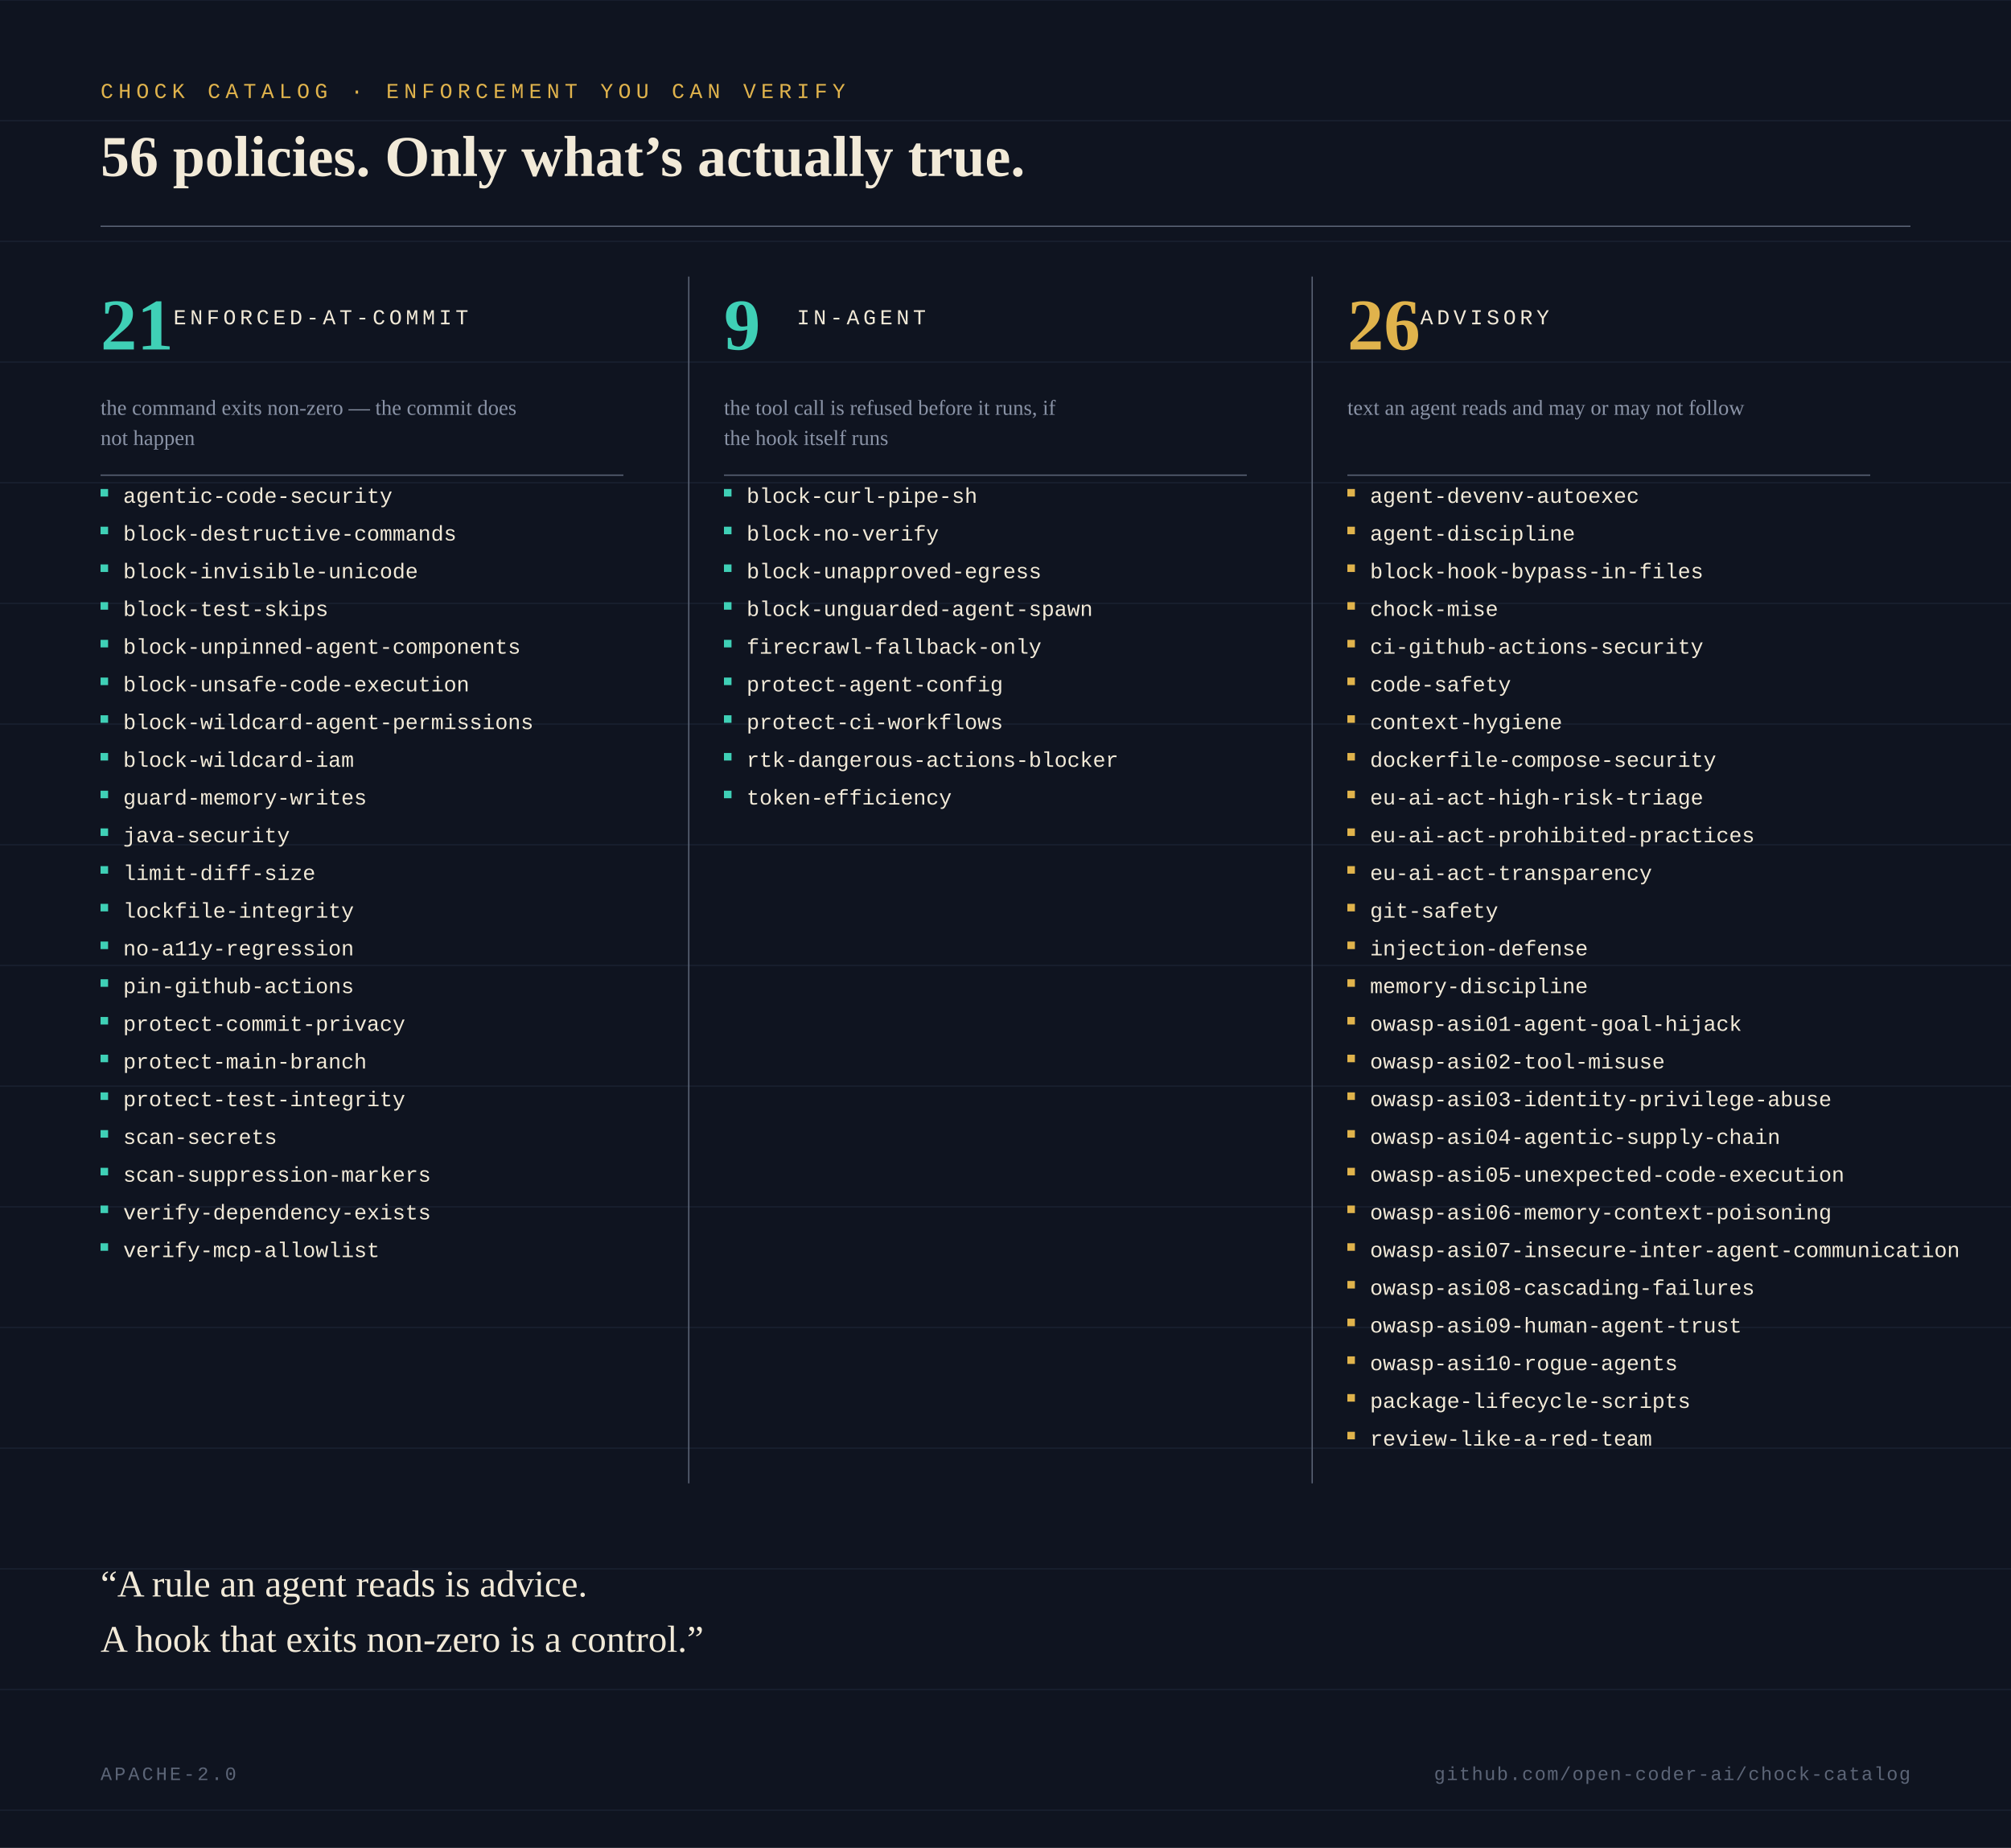
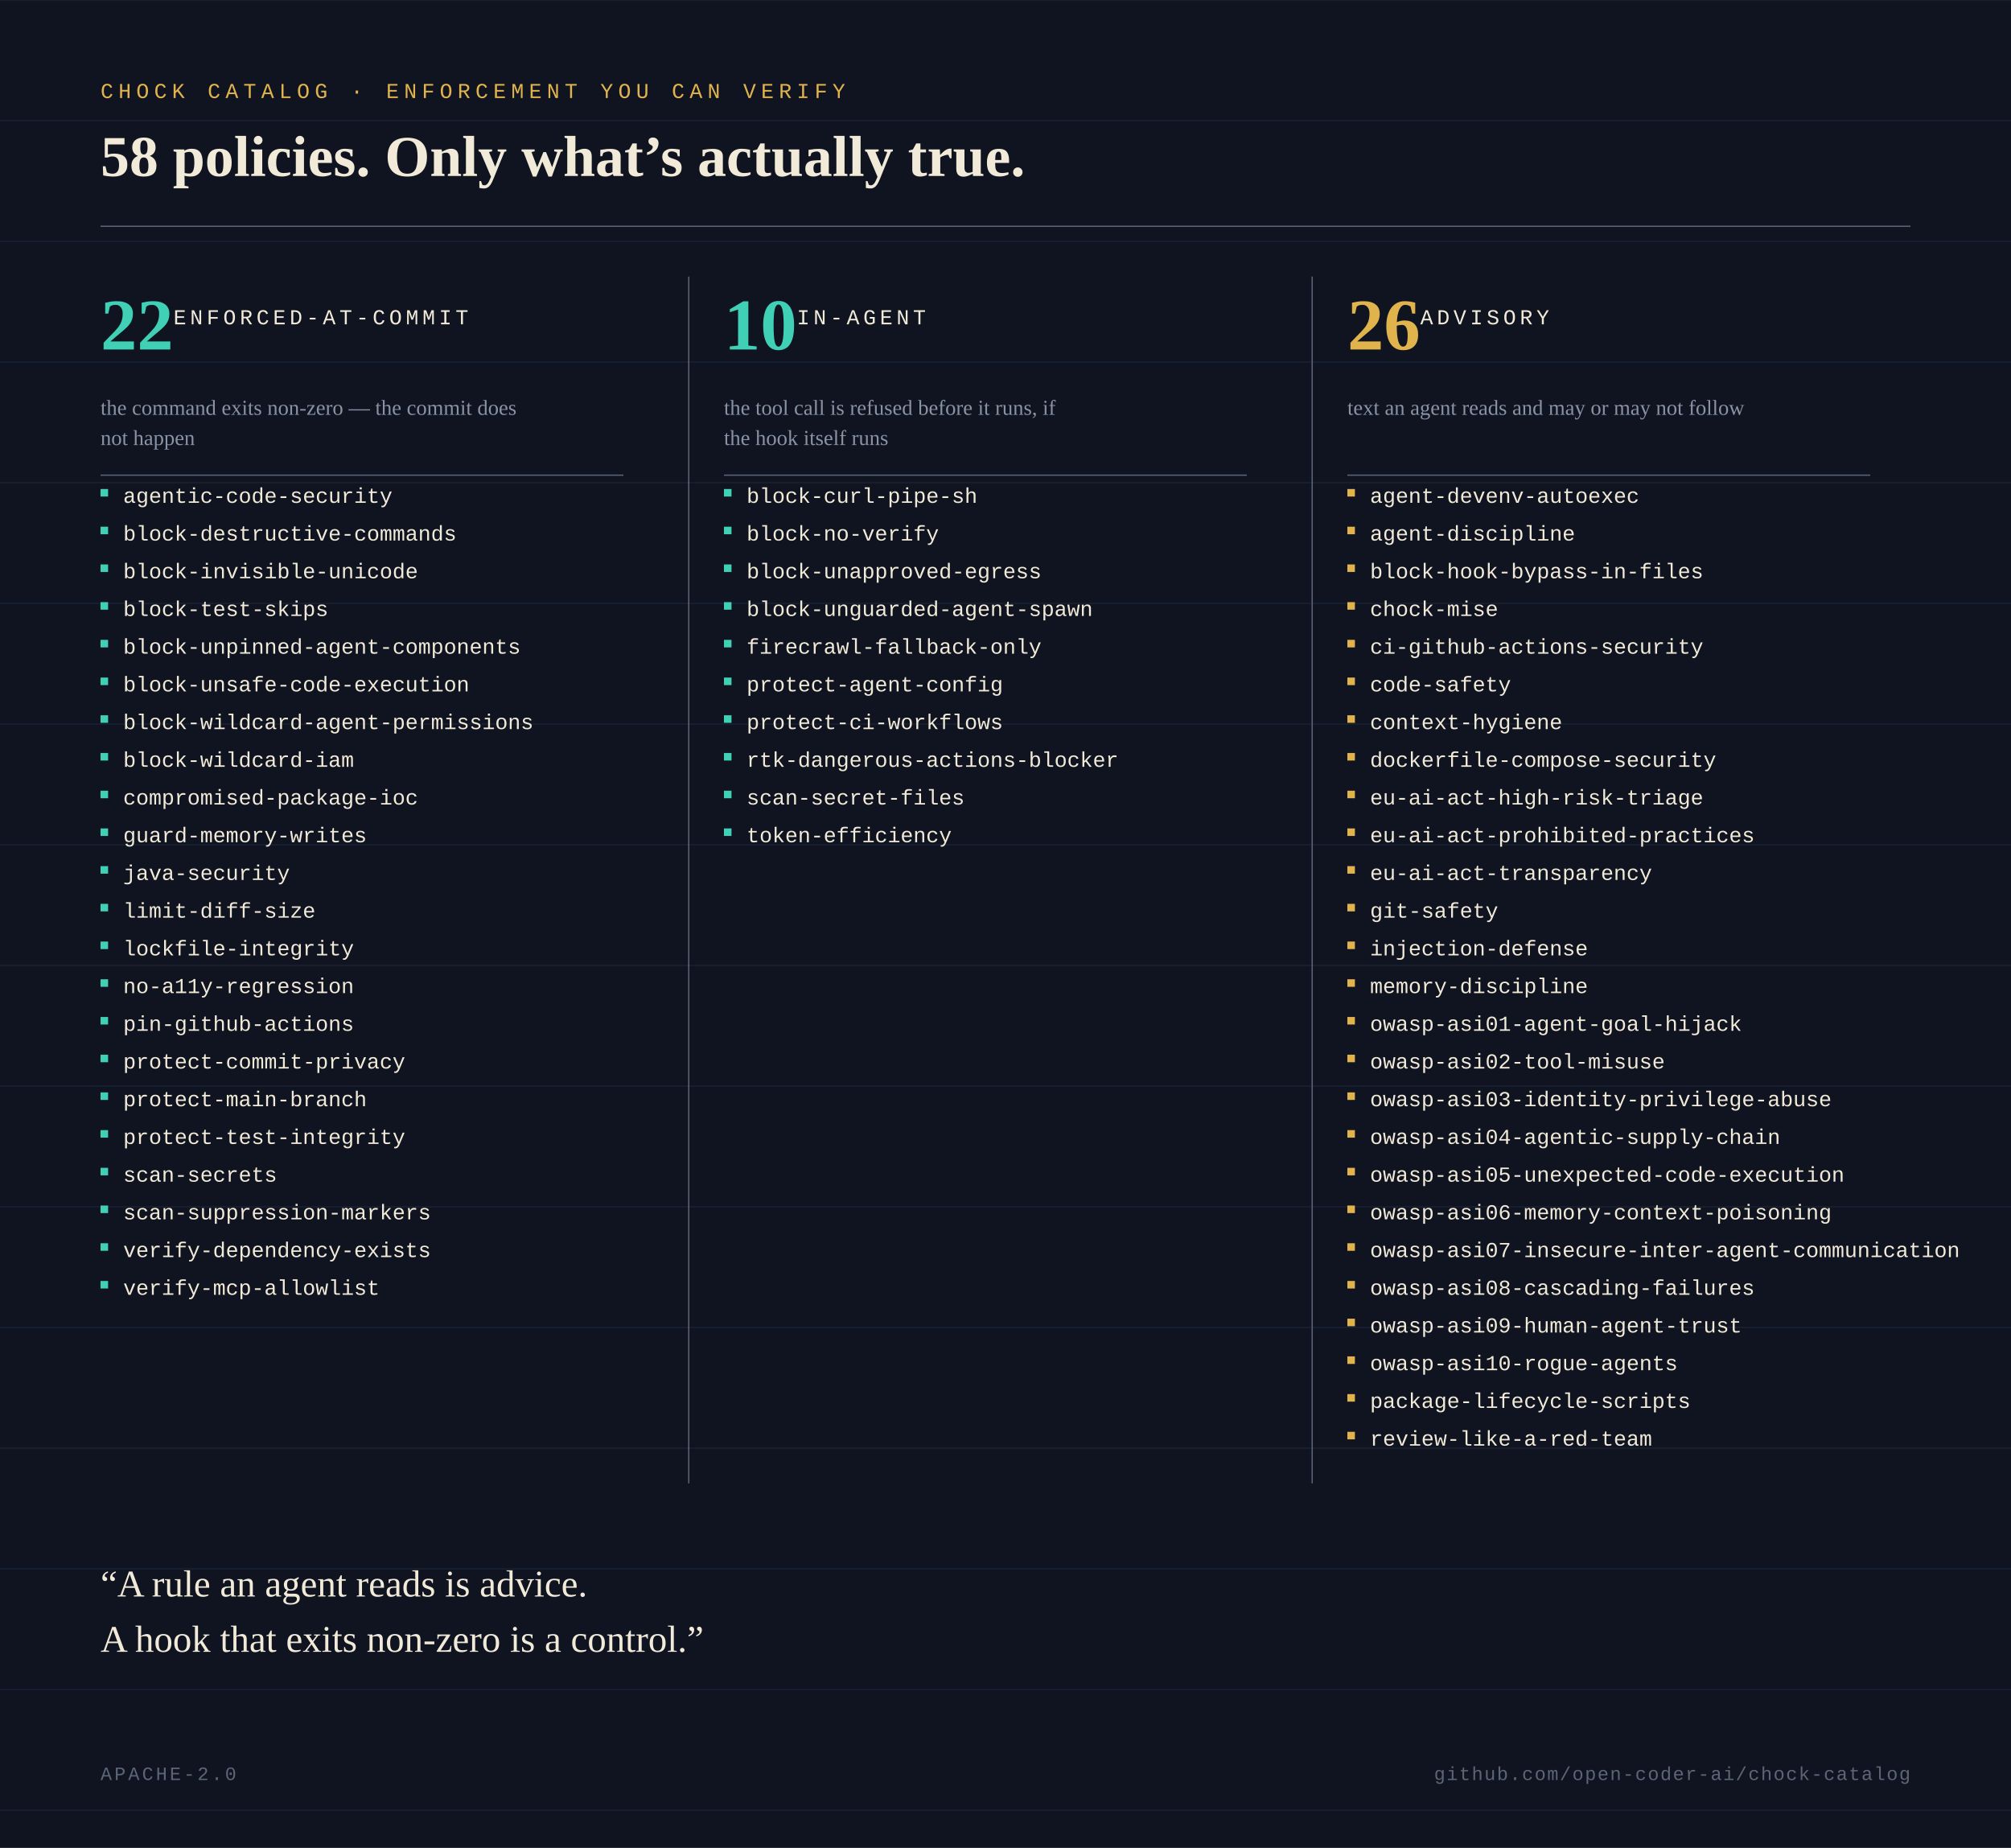
- <svg xmlns="http://www.w3.org/2000/svg" viewBox="0 0 1600 1470" width="1600" height="1470" role="img" aria-label="56 policies: 21 enforced-at-commit, 9 in-agent, 26 advisory">
+ <svg xmlns="http://www.w3.org/2000/svg" viewBox="0 0 1600 1470" width="1600" height="1470" role="img" aria-label="58 policies: 22 enforced-at-commit, 10 in-agent, 26 advisory">
  <rect width="1600" height="1470" fill="#0f1420" />
  <line x1="0" y1="0" x2="1600" y2="0" stroke="#1a2130" stroke-width="1" />
  <line x1="0" y1="96" x2="1600" y2="96" stroke="#1a2130" stroke-width="1" />
  <line x1="0" y1="192" x2="1600" y2="192" stroke="#1a2130" stroke-width="1" />
  <line x1="0" y1="288" x2="1600" y2="288" stroke="#1a2130" stroke-width="1" />
  <line x1="0" y1="384" x2="1600" y2="384" stroke="#1a2130" stroke-width="1" />
  <line x1="0" y1="480" x2="1600" y2="480" stroke="#1a2130" stroke-width="1" />
  <line x1="0" y1="576" x2="1600" y2="576" stroke="#1a2130" stroke-width="1" />
  <line x1="0" y1="672" x2="1600" y2="672" stroke="#1a2130" stroke-width="1" />
  <line x1="0" y1="768" x2="1600" y2="768" stroke="#1a2130" stroke-width="1" />
  <line x1="0" y1="864" x2="1600" y2="864" stroke="#1a2130" stroke-width="1" />
  <line x1="0" y1="960" x2="1600" y2="960" stroke="#1a2130" stroke-width="1" />
  <line x1="0" y1="1056" x2="1600" y2="1056" stroke="#1a2130" stroke-width="1" />
  <line x1="0" y1="1152" x2="1600" y2="1152" stroke="#1a2130" stroke-width="1" />
  <line x1="0" y1="1248" x2="1600" y2="1248" stroke="#1a2130" stroke-width="1" />
  <line x1="0" y1="1344" x2="1600" y2="1344" stroke="#1a2130" stroke-width="1" />
  <line x1="0" y1="1440" x2="1600" y2="1440" stroke="#1a2130" stroke-width="1" />
  <text x="80" y="78" font-family="'Cascadia Code', Consolas, 'Courier New', monospace" font-size="17" letter-spacing="4" fill="#e0b34c">CHOCK CATALOG · ENFORCEMENT YOU CAN VERIFY</text>
-   <text x="80" y="140" font-family="Georgia, 'Times New Roman', serif" font-size="46" font-weight="bold" fill="#f2ead8">56 policies. Only what’s actually true.</text>
+   <text x="80" y="140" font-family="Georgia, 'Times New Roman', serif" font-size="46" font-weight="bold" fill="#f2ead8">58 policies. Only what’s actually true.</text>
  <line x1="80" y1="180" x2="1520" y2="180" stroke="#5c6577" stroke-width="1" />
-   <text x="80" y="278" font-family="Georgia, 'Times New Roman', serif" font-size="58" font-weight="bold" fill="#3fd0b6">21</text>
+   <text x="80" y="278" font-family="Georgia, 'Times New Roman', serif" font-size="58" font-weight="bold" fill="#3fd0b6">22</text>
  <text x="138" y="258" font-family="'Cascadia Code', Consolas, 'Courier New', monospace" font-size="17" letter-spacing="3" fill="#f2ead8">ENFORCED-AT-COMMIT</text>
  <text x="80" y="330" font-family="Georgia, 'Times New Roman', serif" font-size="17" fill="#8a93a6">the command exits non-zero — the commit does</text>
  <text x="80" y="354" font-family="Georgia, 'Times New Roman', serif" font-size="17" fill="#8a93a6">not happen</text>
  <line x1="80" y1="378" x2="496" y2="378" stroke="#5c6577" stroke-width="1" />
  <rect x="80" y="389" width="6" height="6" fill="#3fd0b6" />
  <text x="98" y="400" font-family="'Cascadia Code', Consolas, 'Courier New', monospace" font-size="17" fill="#f2ead8">agentic-code-security</text>
  <rect x="80" y="419" width="6" height="6" fill="#3fd0b6" />
  <text x="98" y="430" font-family="'Cascadia Code', Consolas, 'Courier New', monospace" font-size="17" fill="#f2ead8">block-destructive-commands</text>
  <rect x="80" y="449" width="6" height="6" fill="#3fd0b6" />
  <text x="98" y="460" font-family="'Cascadia Code', Consolas, 'Courier New', monospace" font-size="17" fill="#f2ead8">block-invisible-unicode</text>
  <rect x="80" y="479" width="6" height="6" fill="#3fd0b6" />
  <text x="98" y="490" font-family="'Cascadia Code', Consolas, 'Courier New', monospace" font-size="17" fill="#f2ead8">block-test-skips</text>
  <rect x="80" y="509" width="6" height="6" fill="#3fd0b6" />
  <text x="98" y="520" font-family="'Cascadia Code', Consolas, 'Courier New', monospace" font-size="17" fill="#f2ead8">block-unpinned-agent-components</text>
  <rect x="80" y="539" width="6" height="6" fill="#3fd0b6" />
  <text x="98" y="550" font-family="'Cascadia Code', Consolas, 'Courier New', monospace" font-size="17" fill="#f2ead8">block-unsafe-code-execution</text>
  <rect x="80" y="569" width="6" height="6" fill="#3fd0b6" />
  <text x="98" y="580" font-family="'Cascadia Code', Consolas, 'Courier New', monospace" font-size="17" fill="#f2ead8">block-wildcard-agent-permissions</text>
  <rect x="80" y="599" width="6" height="6" fill="#3fd0b6" />
  <text x="98" y="610" font-family="'Cascadia Code', Consolas, 'Courier New', monospace" font-size="17" fill="#f2ead8">block-wildcard-iam</text>
  <rect x="80" y="629" width="6" height="6" fill="#3fd0b6" />
-   <text x="98" y="640" font-family="'Cascadia Code', Consolas, 'Courier New', monospace" font-size="17" fill="#f2ead8">guard-memory-writes</text>
+   <text x="98" y="640" font-family="'Cascadia Code', Consolas, 'Courier New', monospace" font-size="17" fill="#f2ead8">compromised-package-ioc</text>
  <rect x="80" y="659" width="6" height="6" fill="#3fd0b6" />
-   <text x="98" y="670" font-family="'Cascadia Code', Consolas, 'Courier New', monospace" font-size="17" fill="#f2ead8">java-security</text>
+   <text x="98" y="670" font-family="'Cascadia Code', Consolas, 'Courier New', monospace" font-size="17" fill="#f2ead8">guard-memory-writes</text>
  <rect x="80" y="689" width="6" height="6" fill="#3fd0b6" />
-   <text x="98" y="700" font-family="'Cascadia Code', Consolas, 'Courier New', monospace" font-size="17" fill="#f2ead8">limit-diff-size</text>
+   <text x="98" y="700" font-family="'Cascadia Code', Consolas, 'Courier New', monospace" font-size="17" fill="#f2ead8">java-security</text>
  <rect x="80" y="719" width="6" height="6" fill="#3fd0b6" />
-   <text x="98" y="730" font-family="'Cascadia Code', Consolas, 'Courier New', monospace" font-size="17" fill="#f2ead8">lockfile-integrity</text>
+   <text x="98" y="730" font-family="'Cascadia Code', Consolas, 'Courier New', monospace" font-size="17" fill="#f2ead8">limit-diff-size</text>
  <rect x="80" y="749" width="6" height="6" fill="#3fd0b6" />
-   <text x="98" y="760" font-family="'Cascadia Code', Consolas, 'Courier New', monospace" font-size="17" fill="#f2ead8">no-a11y-regression</text>
+   <text x="98" y="760" font-family="'Cascadia Code', Consolas, 'Courier New', monospace" font-size="17" fill="#f2ead8">lockfile-integrity</text>
  <rect x="80" y="779" width="6" height="6" fill="#3fd0b6" />
-   <text x="98" y="790" font-family="'Cascadia Code', Consolas, 'Courier New', monospace" font-size="17" fill="#f2ead8">pin-github-actions</text>
+   <text x="98" y="790" font-family="'Cascadia Code', Consolas, 'Courier New', monospace" font-size="17" fill="#f2ead8">no-a11y-regression</text>
  <rect x="80" y="809" width="6" height="6" fill="#3fd0b6" />
-   <text x="98" y="820" font-family="'Cascadia Code', Consolas, 'Courier New', monospace" font-size="17" fill="#f2ead8">protect-commit-privacy</text>
+   <text x="98" y="820" font-family="'Cascadia Code', Consolas, 'Courier New', monospace" font-size="17" fill="#f2ead8">pin-github-actions</text>
  <rect x="80" y="839" width="6" height="6" fill="#3fd0b6" />
-   <text x="98" y="850" font-family="'Cascadia Code', Consolas, 'Courier New', monospace" font-size="17" fill="#f2ead8">protect-main-branch</text>
+   <text x="98" y="850" font-family="'Cascadia Code', Consolas, 'Courier New', monospace" font-size="17" fill="#f2ead8">protect-commit-privacy</text>
  <rect x="80" y="869" width="6" height="6" fill="#3fd0b6" />
-   <text x="98" y="880" font-family="'Cascadia Code', Consolas, 'Courier New', monospace" font-size="17" fill="#f2ead8">protect-test-integrity</text>
+   <text x="98" y="880" font-family="'Cascadia Code', Consolas, 'Courier New', monospace" font-size="17" fill="#f2ead8">protect-main-branch</text>
  <rect x="80" y="899" width="6" height="6" fill="#3fd0b6" />
-   <text x="98" y="910" font-family="'Cascadia Code', Consolas, 'Courier New', monospace" font-size="17" fill="#f2ead8">scan-secrets</text>
+   <text x="98" y="910" font-family="'Cascadia Code', Consolas, 'Courier New', monospace" font-size="17" fill="#f2ead8">protect-test-integrity</text>
  <rect x="80" y="929" width="6" height="6" fill="#3fd0b6" />
-   <text x="98" y="940" font-family="'Cascadia Code', Consolas, 'Courier New', monospace" font-size="17" fill="#f2ead8">scan-suppression-markers</text>
+   <text x="98" y="940" font-family="'Cascadia Code', Consolas, 'Courier New', monospace" font-size="17" fill="#f2ead8">scan-secrets</text>
  <rect x="80" y="959" width="6" height="6" fill="#3fd0b6" />
-   <text x="98" y="970" font-family="'Cascadia Code', Consolas, 'Courier New', monospace" font-size="17" fill="#f2ead8">verify-dependency-exists</text>
+   <text x="98" y="970" font-family="'Cascadia Code', Consolas, 'Courier New', monospace" font-size="17" fill="#f2ead8">scan-suppression-markers</text>
  <rect x="80" y="989" width="6" height="6" fill="#3fd0b6" />
-   <text x="98" y="1000" font-family="'Cascadia Code', Consolas, 'Courier New', monospace" font-size="17" fill="#f2ead8">verify-mcp-allowlist</text>
+   <text x="98" y="1000" font-family="'Cascadia Code', Consolas, 'Courier New', monospace" font-size="17" fill="#f2ead8">verify-dependency-exists</text>
+   <rect x="80" y="1019" width="6" height="6" fill="#3fd0b6" />
+   <text x="98" y="1030" font-family="'Cascadia Code', Consolas, 'Courier New', monospace" font-size="17" fill="#f2ead8">verify-mcp-allowlist</text>
  <line x1="548" y1="220" x2="548" y2="1180" stroke="#5c6577" stroke-width="1" />
-   <text x="576" y="278" font-family="Georgia, 'Times New Roman', serif" font-size="58" font-weight="bold" fill="#3fd0b6">9</text>
+   <text x="576" y="278" font-family="Georgia, 'Times New Roman', serif" font-size="58" font-weight="bold" fill="#3fd0b6">10</text>
  <text x="634" y="258" font-family="'Cascadia Code', Consolas, 'Courier New', monospace" font-size="17" letter-spacing="3" fill="#f2ead8">IN-AGENT</text>
  <text x="576" y="330" font-family="Georgia, 'Times New Roman', serif" font-size="17" fill="#8a93a6">the tool call is refused before it runs, if</text>
  <text x="576" y="354" font-family="Georgia, 'Times New Roman', serif" font-size="17" fill="#8a93a6">the hook itself runs</text>
  <line x1="576" y1="378" x2="992" y2="378" stroke="#5c6577" stroke-width="1" />
  <rect x="576" y="389" width="6" height="6" fill="#3fd0b6" />
  <text x="594" y="400" font-family="'Cascadia Code', Consolas, 'Courier New', monospace" font-size="17" fill="#f2ead8">block-curl-pipe-sh</text>
  <rect x="576" y="419" width="6" height="6" fill="#3fd0b6" />
  <text x="594" y="430" font-family="'Cascadia Code', Consolas, 'Courier New', monospace" font-size="17" fill="#f2ead8">block-no-verify</text>
  <rect x="576" y="449" width="6" height="6" fill="#3fd0b6" />
  <text x="594" y="460" font-family="'Cascadia Code', Consolas, 'Courier New', monospace" font-size="17" fill="#f2ead8">block-unapproved-egress</text>
  <rect x="576" y="479" width="6" height="6" fill="#3fd0b6" />
  <text x="594" y="490" font-family="'Cascadia Code', Consolas, 'Courier New', monospace" font-size="17" fill="#f2ead8">block-unguarded-agent-spawn</text>
  <rect x="576" y="509" width="6" height="6" fill="#3fd0b6" />
  <text x="594" y="520" font-family="'Cascadia Code', Consolas, 'Courier New', monospace" font-size="17" fill="#f2ead8">firecrawl-fallback-only</text>
  <rect x="576" y="539" width="6" height="6" fill="#3fd0b6" />
  <text x="594" y="550" font-family="'Cascadia Code', Consolas, 'Courier New', monospace" font-size="17" fill="#f2ead8">protect-agent-config</text>
  <rect x="576" y="569" width="6" height="6" fill="#3fd0b6" />
  <text x="594" y="580" font-family="'Cascadia Code', Consolas, 'Courier New', monospace" font-size="17" fill="#f2ead8">protect-ci-workflows</text>
  <rect x="576" y="599" width="6" height="6" fill="#3fd0b6" />
  <text x="594" y="610" font-family="'Cascadia Code', Consolas, 'Courier New', monospace" font-size="17" fill="#f2ead8">rtk-dangerous-actions-blocker</text>
  <rect x="576" y="629" width="6" height="6" fill="#3fd0b6" />
-   <text x="594" y="640" font-family="'Cascadia Code', Consolas, 'Courier New', monospace" font-size="17" fill="#f2ead8">token-efficiency</text>
+   <text x="594" y="640" font-family="'Cascadia Code', Consolas, 'Courier New', monospace" font-size="17" fill="#f2ead8">scan-secret-files</text>
+   <rect x="576" y="659" width="6" height="6" fill="#3fd0b6" />
+   <text x="594" y="670" font-family="'Cascadia Code', Consolas, 'Courier New', monospace" font-size="17" fill="#f2ead8">token-efficiency</text>
  <line x1="1044" y1="220" x2="1044" y2="1180" stroke="#5c6577" stroke-width="1" />
  <text x="1072" y="278" font-family="Georgia, 'Times New Roman', serif" font-size="58" font-weight="bold" fill="#e0b34c">26</text>
  <text x="1130" y="258" font-family="'Cascadia Code', Consolas, 'Courier New', monospace" font-size="17" letter-spacing="3" fill="#f2ead8">ADVISORY</text>
  <text x="1072" y="330" font-family="Georgia, 'Times New Roman', serif" font-size="17" fill="#8a93a6">text an agent reads and may or may not follow</text>
  <line x1="1072" y1="378" x2="1488" y2="378" stroke="#5c6577" stroke-width="1" />
  <rect x="1072" y="389" width="6" height="6" fill="#e0b34c" />
  <text x="1090" y="400" font-family="'Cascadia Code', Consolas, 'Courier New', monospace" font-size="17" fill="#f2ead8">agent-devenv-autoexec</text>
  <rect x="1072" y="419" width="6" height="6" fill="#e0b34c" />
  <text x="1090" y="430" font-family="'Cascadia Code', Consolas, 'Courier New', monospace" font-size="17" fill="#f2ead8">agent-discipline</text>
  <rect x="1072" y="449" width="6" height="6" fill="#e0b34c" />
  <text x="1090" y="460" font-family="'Cascadia Code', Consolas, 'Courier New', monospace" font-size="17" fill="#f2ead8">block-hook-bypass-in-files</text>
  <rect x="1072" y="479" width="6" height="6" fill="#e0b34c" />
  <text x="1090" y="490" font-family="'Cascadia Code', Consolas, 'Courier New', monospace" font-size="17" fill="#f2ead8">chock-mise</text>
  <rect x="1072" y="509" width="6" height="6" fill="#e0b34c" />
  <text x="1090" y="520" font-family="'Cascadia Code', Consolas, 'Courier New', monospace" font-size="17" fill="#f2ead8">ci-github-actions-security</text>
  <rect x="1072" y="539" width="6" height="6" fill="#e0b34c" />
  <text x="1090" y="550" font-family="'Cascadia Code', Consolas, 'Courier New', monospace" font-size="17" fill="#f2ead8">code-safety</text>
  <rect x="1072" y="569" width="6" height="6" fill="#e0b34c" />
  <text x="1090" y="580" font-family="'Cascadia Code', Consolas, 'Courier New', monospace" font-size="17" fill="#f2ead8">context-hygiene</text>
  <rect x="1072" y="599" width="6" height="6" fill="#e0b34c" />
  <text x="1090" y="610" font-family="'Cascadia Code', Consolas, 'Courier New', monospace" font-size="17" fill="#f2ead8">dockerfile-compose-security</text>
  <rect x="1072" y="629" width="6" height="6" fill="#e0b34c" />
  <text x="1090" y="640" font-family="'Cascadia Code', Consolas, 'Courier New', monospace" font-size="17" fill="#f2ead8">eu-ai-act-high-risk-triage</text>
  <rect x="1072" y="659" width="6" height="6" fill="#e0b34c" />
  <text x="1090" y="670" font-family="'Cascadia Code', Consolas, 'Courier New', monospace" font-size="17" fill="#f2ead8">eu-ai-act-prohibited-practices</text>
  <rect x="1072" y="689" width="6" height="6" fill="#e0b34c" />
  <text x="1090" y="700" font-family="'Cascadia Code', Consolas, 'Courier New', monospace" font-size="17" fill="#f2ead8">eu-ai-act-transparency</text>
  <rect x="1072" y="719" width="6" height="6" fill="#e0b34c" />
  <text x="1090" y="730" font-family="'Cascadia Code', Consolas, 'Courier New', monospace" font-size="17" fill="#f2ead8">git-safety</text>
  <rect x="1072" y="749" width="6" height="6" fill="#e0b34c" />
  <text x="1090" y="760" font-family="'Cascadia Code', Consolas, 'Courier New', monospace" font-size="17" fill="#f2ead8">injection-defense</text>
  <rect x="1072" y="779" width="6" height="6" fill="#e0b34c" />
  <text x="1090" y="790" font-family="'Cascadia Code', Consolas, 'Courier New', monospace" font-size="17" fill="#f2ead8">memory-discipline</text>
  <rect x="1072" y="809" width="6" height="6" fill="#e0b34c" />
  <text x="1090" y="820" font-family="'Cascadia Code', Consolas, 'Courier New', monospace" font-size="17" fill="#f2ead8">owasp-asi01-agent-goal-hijack</text>
  <rect x="1072" y="839" width="6" height="6" fill="#e0b34c" />
  <text x="1090" y="850" font-family="'Cascadia Code', Consolas, 'Courier New', monospace" font-size="17" fill="#f2ead8">owasp-asi02-tool-misuse</text>
  <rect x="1072" y="869" width="6" height="6" fill="#e0b34c" />
  <text x="1090" y="880" font-family="'Cascadia Code', Consolas, 'Courier New', monospace" font-size="17" fill="#f2ead8">owasp-asi03-identity-privilege-abuse</text>
  <rect x="1072" y="899" width="6" height="6" fill="#e0b34c" />
  <text x="1090" y="910" font-family="'Cascadia Code', Consolas, 'Courier New', monospace" font-size="17" fill="#f2ead8">owasp-asi04-agentic-supply-chain</text>
  <rect x="1072" y="929" width="6" height="6" fill="#e0b34c" />
  <text x="1090" y="940" font-family="'Cascadia Code', Consolas, 'Courier New', monospace" font-size="17" fill="#f2ead8">owasp-asi05-unexpected-code-execution</text>
  <rect x="1072" y="959" width="6" height="6" fill="#e0b34c" />
  <text x="1090" y="970" font-family="'Cascadia Code', Consolas, 'Courier New', monospace" font-size="17" fill="#f2ead8">owasp-asi06-memory-context-poisoning</text>
  <rect x="1072" y="989" width="6" height="6" fill="#e0b34c" />
  <text x="1090" y="1000" font-family="'Cascadia Code', Consolas, 'Courier New', monospace" font-size="17" fill="#f2ead8">owasp-asi07-insecure-inter-agent-communication</text>
  <rect x="1072" y="1019" width="6" height="6" fill="#e0b34c" />
  <text x="1090" y="1030" font-family="'Cascadia Code', Consolas, 'Courier New', monospace" font-size="17" fill="#f2ead8">owasp-asi08-cascading-failures</text>
  <rect x="1072" y="1049" width="6" height="6" fill="#e0b34c" />
  <text x="1090" y="1060" font-family="'Cascadia Code', Consolas, 'Courier New', monospace" font-size="17" fill="#f2ead8">owasp-asi09-human-agent-trust</text>
  <rect x="1072" y="1079" width="6" height="6" fill="#e0b34c" />
  <text x="1090" y="1090" font-family="'Cascadia Code', Consolas, 'Courier New', monospace" font-size="17" fill="#f2ead8">owasp-asi10-rogue-agents</text>
  <rect x="1072" y="1109" width="6" height="6" fill="#e0b34c" />
  <text x="1090" y="1120" font-family="'Cascadia Code', Consolas, 'Courier New', monospace" font-size="17" fill="#f2ead8">package-lifecycle-scripts</text>
  <rect x="1072" y="1139" width="6" height="6" fill="#e0b34c" />
  <text x="1090" y="1150" font-family="'Cascadia Code', Consolas, 'Courier New', monospace" font-size="17" fill="#f2ead8">review-like-a-red-team</text>
  <text x="80" y="1270" font-family="Georgia, 'Times New Roman', serif" font-size="30" fill="#f2ead8">“A rule an agent reads is advice.</text>
  <text x="80" y="1314" font-family="Georgia, 'Times New Roman', serif" font-size="30" fill="#f2ead8">A hook that exits non-zero is a control.”</text>
  <text x="80" y="1416" font-family="'Cascadia Code', Consolas, 'Courier New', monospace" font-size="15" letter-spacing="2" fill="#5c6577">APACHE-2.0</text>
  <text x="1520" y="1416" text-anchor="end" font-family="'Cascadia Code', Consolas, 'Courier New', monospace" font-size="15" letter-spacing="1" fill="#5c6577">github.com/open-coder-ai/chock-catalog</text>
</svg>
